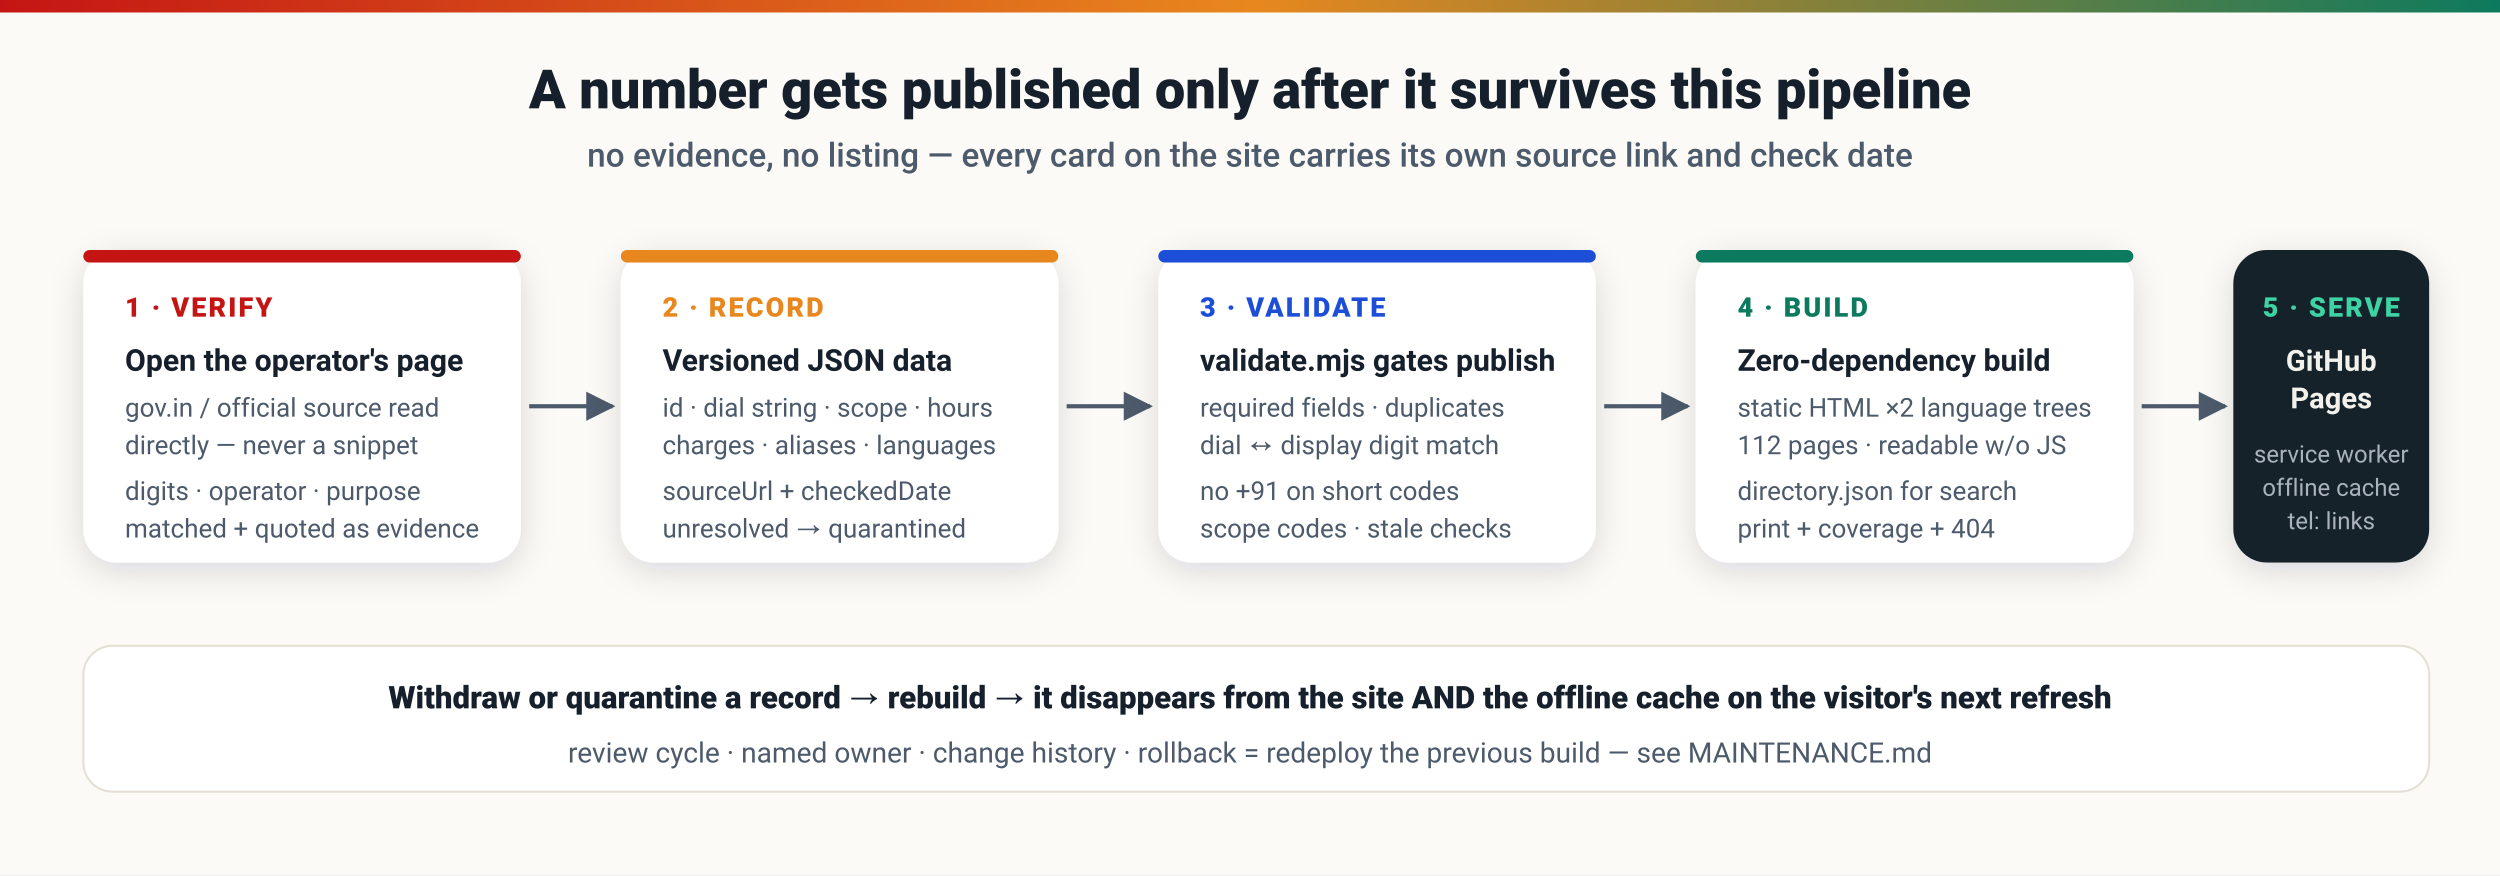
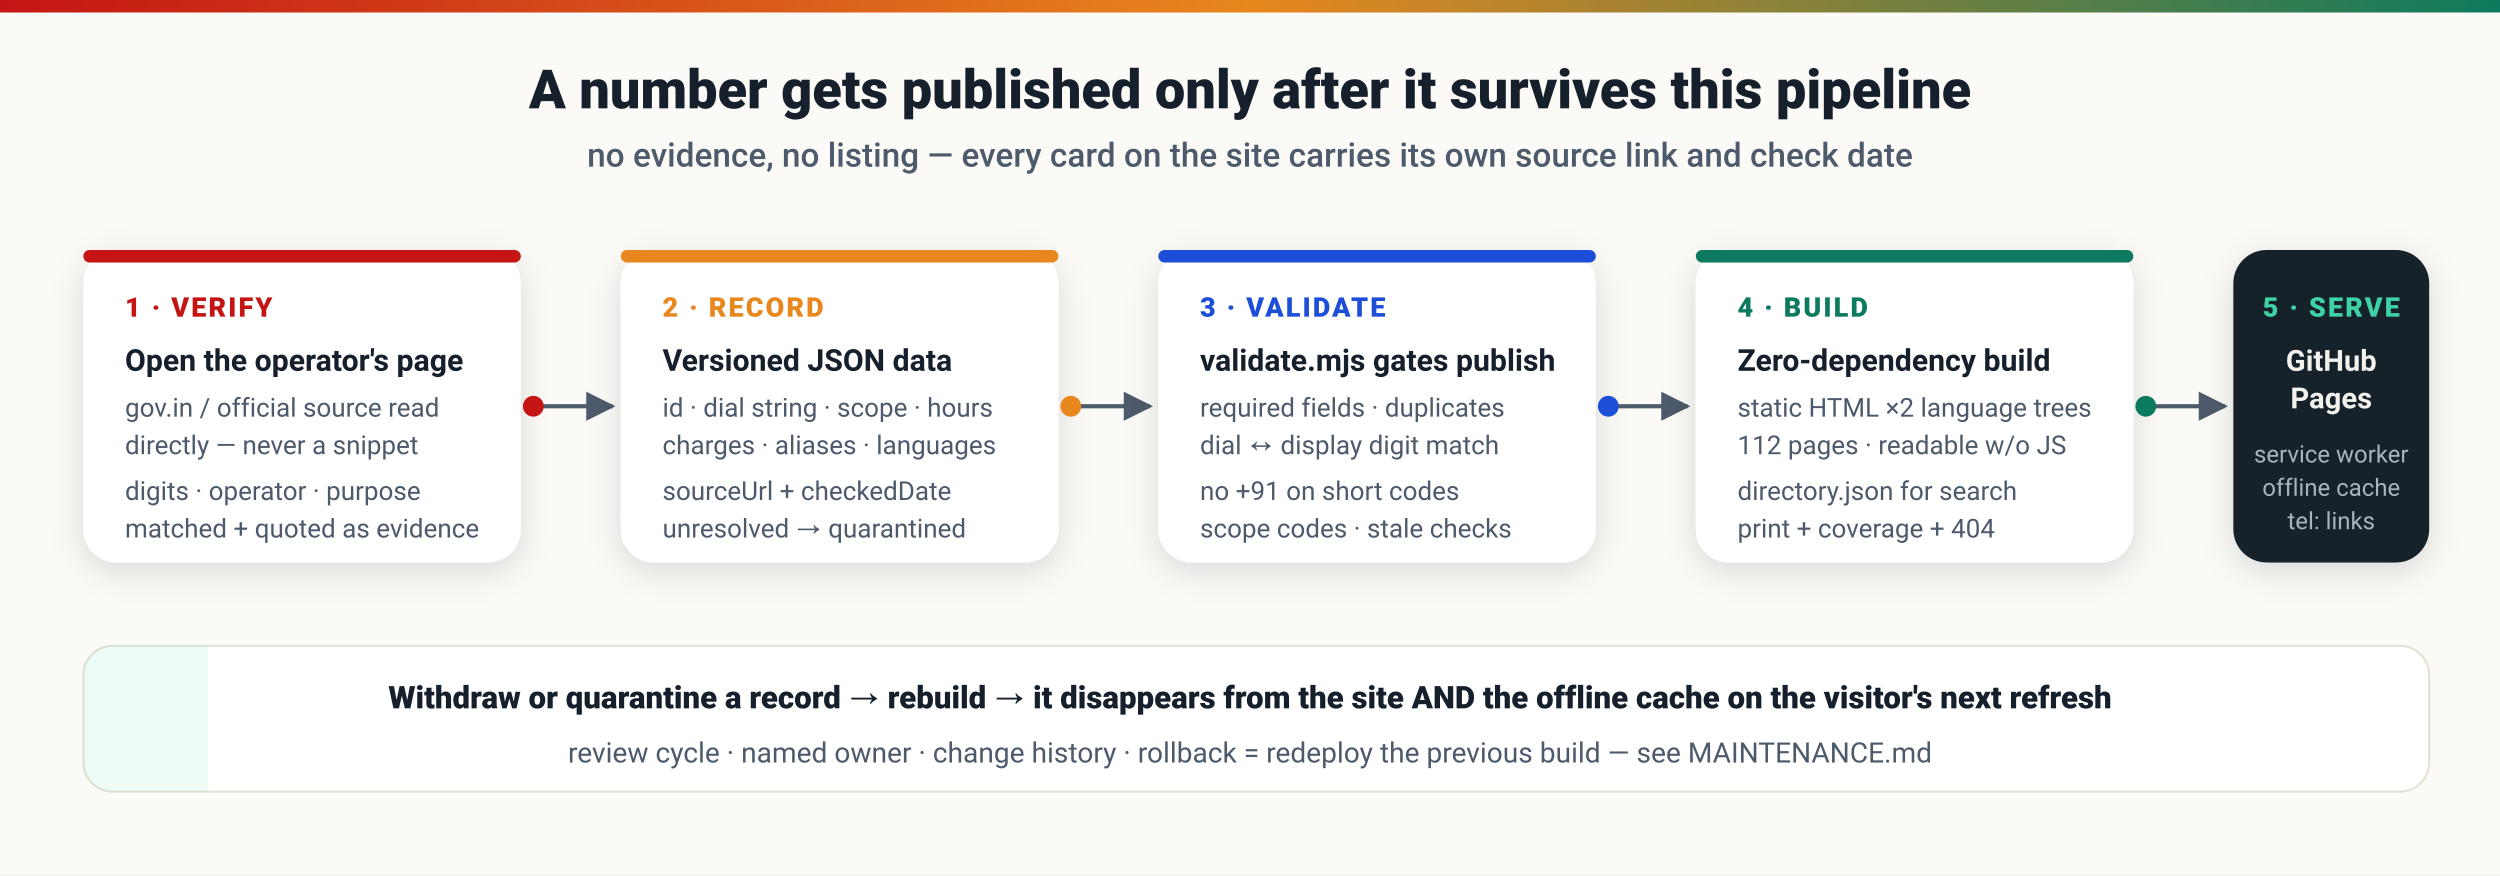
<svg xmlns="http://www.w3.org/2000/svg" viewBox="0 0 1200 420" role="img" aria-label="India Helpline pipeline: verify, validate, build, serve">
  <defs>
    <marker id="arr" viewBox="0 0 10 10" refX="9" refY="5" markerWidth="7" markerHeight="7" orient="auto-start-reverse">
      <path d="M0 0L10 5L0 10z" fill="#4C5A6B" />
    </marker>
    <filter id="ash" x="-30%" y="-30%" width="160%" height="160%">
      <feDropShadow dx="0" dy="4" stdDeviation="8" flood-color="#16202C" flood-opacity="0.14" />
    </filter>
    <linearGradient id="stag" x1="0" y1="0" x2="1" y2="0">
      <stop offset="0" stop-color="#C41414" />
      <stop offset="0.5" stop-color="#E8871E" />
      <stop offset="1" stop-color="#0B7A5E" />
    </linearGradient>
  </defs>
  <rect width="1200" height="420" fill="#FBFAF6" />
+   <style>
+     @media (prefers-reduced-motion: reduce) { .flow, .stephl, .shimline { animation: none !important; } }
+     .flow { animation: fl 2.6s linear infinite; }
+     .f1 { animation-delay: 0s; } .f2 { animation-delay: .52s; } .f3 { animation-delay: 1.04s; }
+     .f4 { animation-delay: 1.56s; } .f5 { animation-delay: 2.08s; }
+     @keyframes fl { 0% { transform: translateX(0); opacity: 0; } 12% { opacity: 1; } 82% { opacity: 1; } 100% { transform: translateX(40px); opacity: 0; } }
+     .stephl { animation: sh 13s infinite; }
+     .s1 { animation-delay: 0s; } .s2 { animation-delay: 2.6s; } .s3 { animation-delay: 5.2s; }
+     .s4 { animation-delay: 7.8s; } .s5 { animation-delay: 10.4s; }
+     @keyframes sh { 0%, 19%, 100% { opacity: 1; } 6% { opacity: .35; } }
+     .shimline { animation: sl 5s linear infinite; }
+     @keyframes sl { 0% { transform: translateX(-60px); opacity: 0; } 15% { opacity: 1; } 60% { opacity: 1; } 80% { transform: translateX(1140px); opacity: 0; } 100% { transform: translateX(1140px); opacity: 0; } }
+   </style>
  <rect x="0" y="0" width="1200" height="6" fill="url(#stag)" />
  <g font-family="Segoe UI, Roboto, Helvetica, Arial, sans-serif">
    <text x="600" y="52" font-size="26" font-weight="800" fill="#16202C" text-anchor="middle">A number gets published only after it survives this pipeline</text>
    <text x="600" y="80" font-size="16" font-weight="500" fill="#4C5A6B" text-anchor="middle">no evidence, no listing — every card on the site carries its own source link and check date</text>
    <g filter="url(#ash)">
      <rect x="40" y="120" width="210" height="150" rx="16" fill="#FFFFFF" />
    </g>
    <rect x="40" y="120" width="210" height="6" rx="3" fill="#C41414" />
-     <text x="60" y="152" font-size="13" font-weight="800" fill="#C41414" letter-spacing="1">1 · VERIFY</text>
+     <text class="stephl s1" x="60" y="152" font-size="13" font-weight="800" fill="#C41414" letter-spacing="1">1 · VERIFY</text>
    <text x="60" y="178" font-size="14.5" font-weight="700" fill="#16202C">Open the operator's page</text>
    <text x="60" y="200" font-size="12.5" fill="#4C5A6B">gov.in / official source read</text>
    <text x="60" y="218" font-size="12.5" fill="#4C5A6B">directly — never a snippet</text>
    <text x="60" y="240" font-size="12.5" fill="#4C5A6B">digits · operator · purpose</text>
    <text x="60" y="258" font-size="12.5" fill="#4C5A6B">matched + quoted as evidence</text>
    <path d="M254 195h40" stroke="#4C5A6B" stroke-width="2" marker-end="url(#arr)" />
+     <circle class="flow f1" cx="256" cy="195" r="5" fill="#C41414" />
    <g filter="url(#ash)">
      <rect x="298" y="120" width="210" height="150" rx="16" fill="#FFFFFF" />
    </g>
    <rect x="298" y="120" width="210" height="6" rx="3" fill="#E8871E" />
-     <text x="318" y="152" font-size="13" font-weight="800" fill="#E8871E" letter-spacing="1">2 · RECORD</text>
+     <text class="stephl s2" x="318" y="152" font-size="13" font-weight="800" fill="#E8871E" letter-spacing="1">2 · RECORD</text>
    <text x="318" y="178" font-size="14.5" font-weight="700" fill="#16202C">Versioned JSON data</text>
    <text x="318" y="200" font-size="12.5" fill="#4C5A6B">id · dial string · scope · hours</text>
    <text x="318" y="218" font-size="12.5" fill="#4C5A6B">charges · aliases · languages</text>
    <text x="318" y="240" font-size="12.5" fill="#4C5A6B">sourceUrl + checkedDate</text>
    <text x="318" y="258" font-size="12.5" fill="#4C5A6B">unresolved → quarantined</text>
    <path d="M512 195h40" stroke="#4C5A6B" stroke-width="2" marker-end="url(#arr)" />
+     <circle class="flow f2" cx="514" cy="195" r="5" fill="#E8871E" />
    <g filter="url(#ash)">
      <rect x="556" y="120" width="210" height="150" rx="16" fill="#FFFFFF" />
    </g>
    <rect x="556" y="120" width="210" height="6" rx="3" fill="#1D4ED8" />
-     <text x="576" y="152" font-size="13" font-weight="800" fill="#1D4ED8" letter-spacing="1">3 · VALIDATE</text>
+     <text class="stephl s3" x="576" y="152" font-size="13" font-weight="800" fill="#1D4ED8" letter-spacing="1">3 · VALIDATE</text>
    <text x="576" y="178" font-size="14.5" font-weight="700" fill="#16202C">validate.mjs gates publish</text>
    <text x="576" y="200" font-size="12.5" fill="#4C5A6B">required fields · duplicates</text>
    <text x="576" y="218" font-size="12.5" fill="#4C5A6B">dial ↔ display digit match</text>
    <text x="576" y="240" font-size="12.5" fill="#4C5A6B">no +91 on short codes</text>
    <text x="576" y="258" font-size="12.5" fill="#4C5A6B">scope codes · stale checks</text>
    <path d="M770 195h40" stroke="#4C5A6B" stroke-width="2" marker-end="url(#arr)" />
+     <circle class="flow f3" cx="772" cy="195" r="5" fill="#1D4ED8" />
    <g filter="url(#ash)">
      <rect x="814" y="120" width="210" height="150" rx="16" fill="#FFFFFF" />
    </g>
    <rect x="814" y="120" width="210" height="6" rx="3" fill="#0B7A5E" />
-     <text x="834" y="152" font-size="13" font-weight="800" fill="#0B7A5E" letter-spacing="1">4 · BUILD</text>
+     <text class="stephl s4" x="834" y="152" font-size="13" font-weight="800" fill="#0B7A5E" letter-spacing="1">4 · BUILD</text>
    <text x="834" y="178" font-size="14.5" font-weight="700" fill="#16202C">Zero-dependency build</text>
    <text x="834" y="200" font-size="12.5" fill="#4C5A6B">static HTML ×2 language trees</text>
    <text x="834" y="218" font-size="12.5" fill="#4C5A6B">112 pages · readable w/o JS</text>
    <text x="834" y="240" font-size="12.5" fill="#4C5A6B">directory.json for search</text>
    <text x="834" y="258" font-size="12.5" fill="#4C5A6B">print + coverage + 404</text>
    <path d="M1028 195h40" stroke="#4C5A6B" stroke-width="2" marker-end="url(#arr)" />
+     <circle class="flow f4" cx="1030" cy="195" r="5" fill="#0B7A5E" />
    <g filter="url(#ash)">
      <rect x="1072" y="120" width="94" height="150" rx="16" fill="#16202C" />
    </g>
-     <text x="1119" y="152" font-size="13" font-weight="800" fill="#3DD3A5" letter-spacing="1" text-anchor="middle">5 · SERVE</text>
+     <text class="stephl s5" x="1119" y="152" font-size="13" font-weight="800" fill="#3DD3A5" letter-spacing="1" text-anchor="middle">5 · SERVE</text>
    <text x="1119" y="178" font-size="14" font-weight="700" fill="#F2F1EC" text-anchor="middle">GitHub</text>
    <text x="1119" y="196" font-size="14" font-weight="700" fill="#F2F1EC" text-anchor="middle">Pages</text>
    <text x="1119" y="222" font-size="11.5" fill="#A9B2BD" text-anchor="middle">service worker</text>
    <text x="1119" y="238" font-size="11.5" fill="#A9B2BD" text-anchor="middle">offline cache</text>
    <text x="1119" y="254" font-size="11.5" fill="#A9B2BD" text-anchor="middle">tel: links</text>
    <rect x="40" y="310" width="1126" height="70" rx="14" fill="#FFFFFF" stroke="#E4E0D5" />
+     <g clip-path="url(#gcut)">
+       <rect class="shimline" x="40" y="310" width="60" height="70" fill="#3DD3A5" opacity="0.10" />
+     </g>
+     <clipPath id="gcut">
+       <rect x="40" y="310" width="1126" height="70" rx="14" />
+     </clipPath>
    <text x="600" y="340" font-size="15" font-weight="800" fill="#16202C" text-anchor="middle">Withdraw or quarantine a record → rebuild → it disappears from the site AND the offline cache on the visitor's next refresh</text>
    <text x="600" y="366" font-size="13.5" fill="#4C5A6B" text-anchor="middle">review cycle · named owner · change history · rollback = redeploy the previous build — see MAINTENANCE.md</text>
  </g>
</svg>
